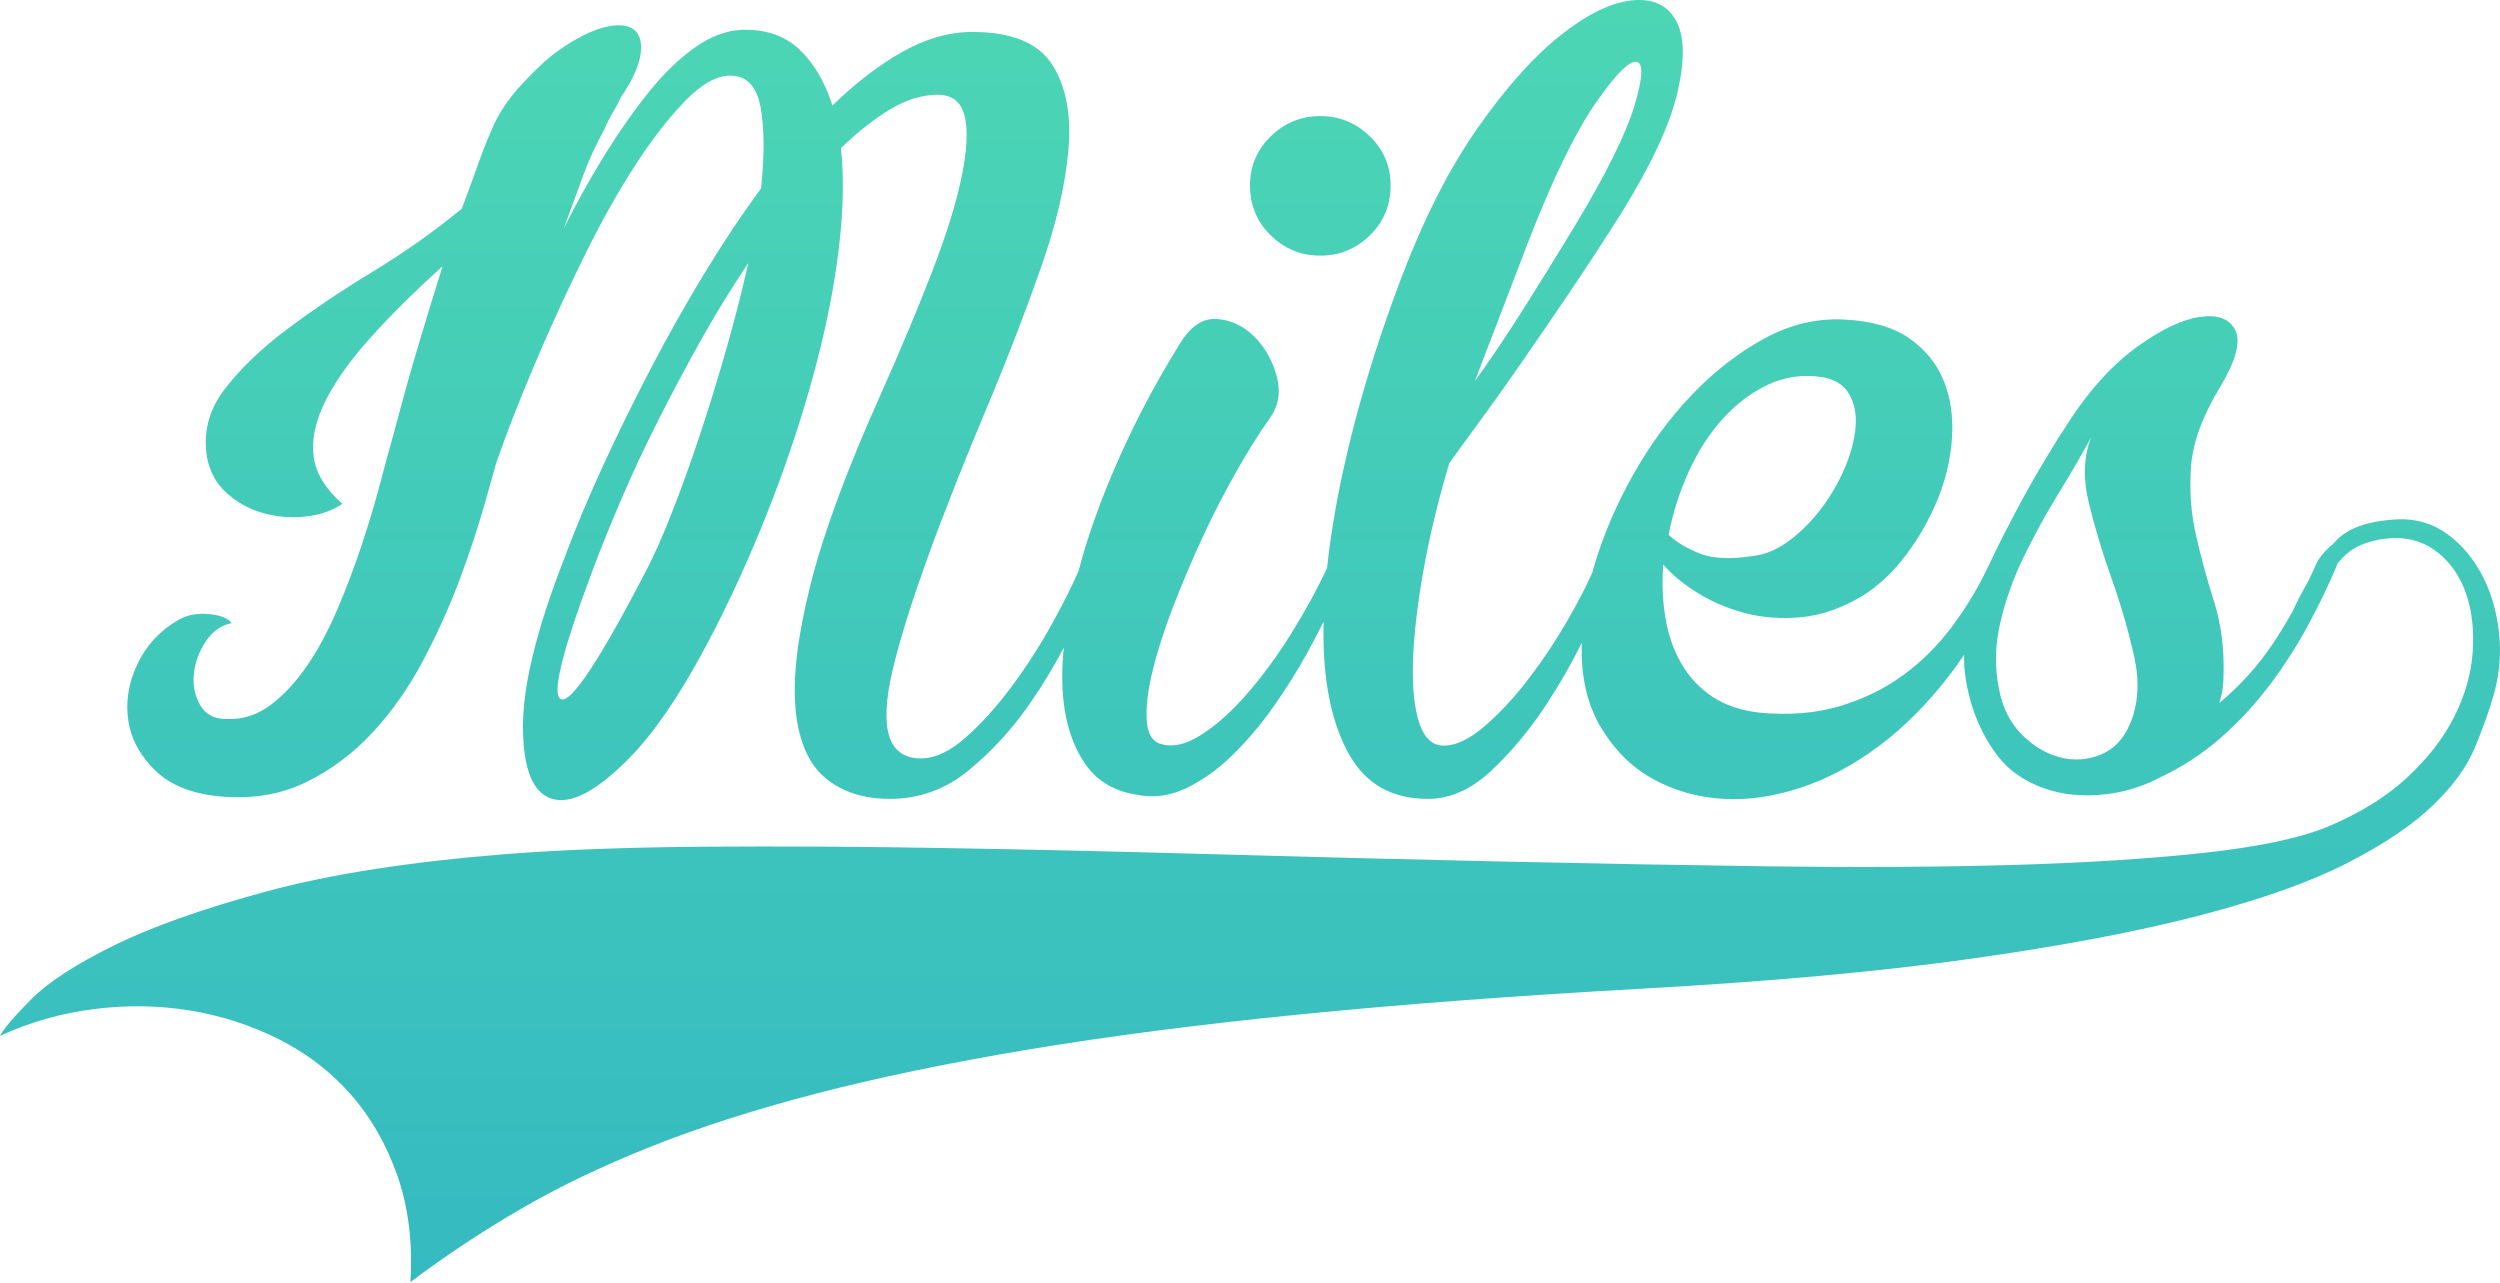
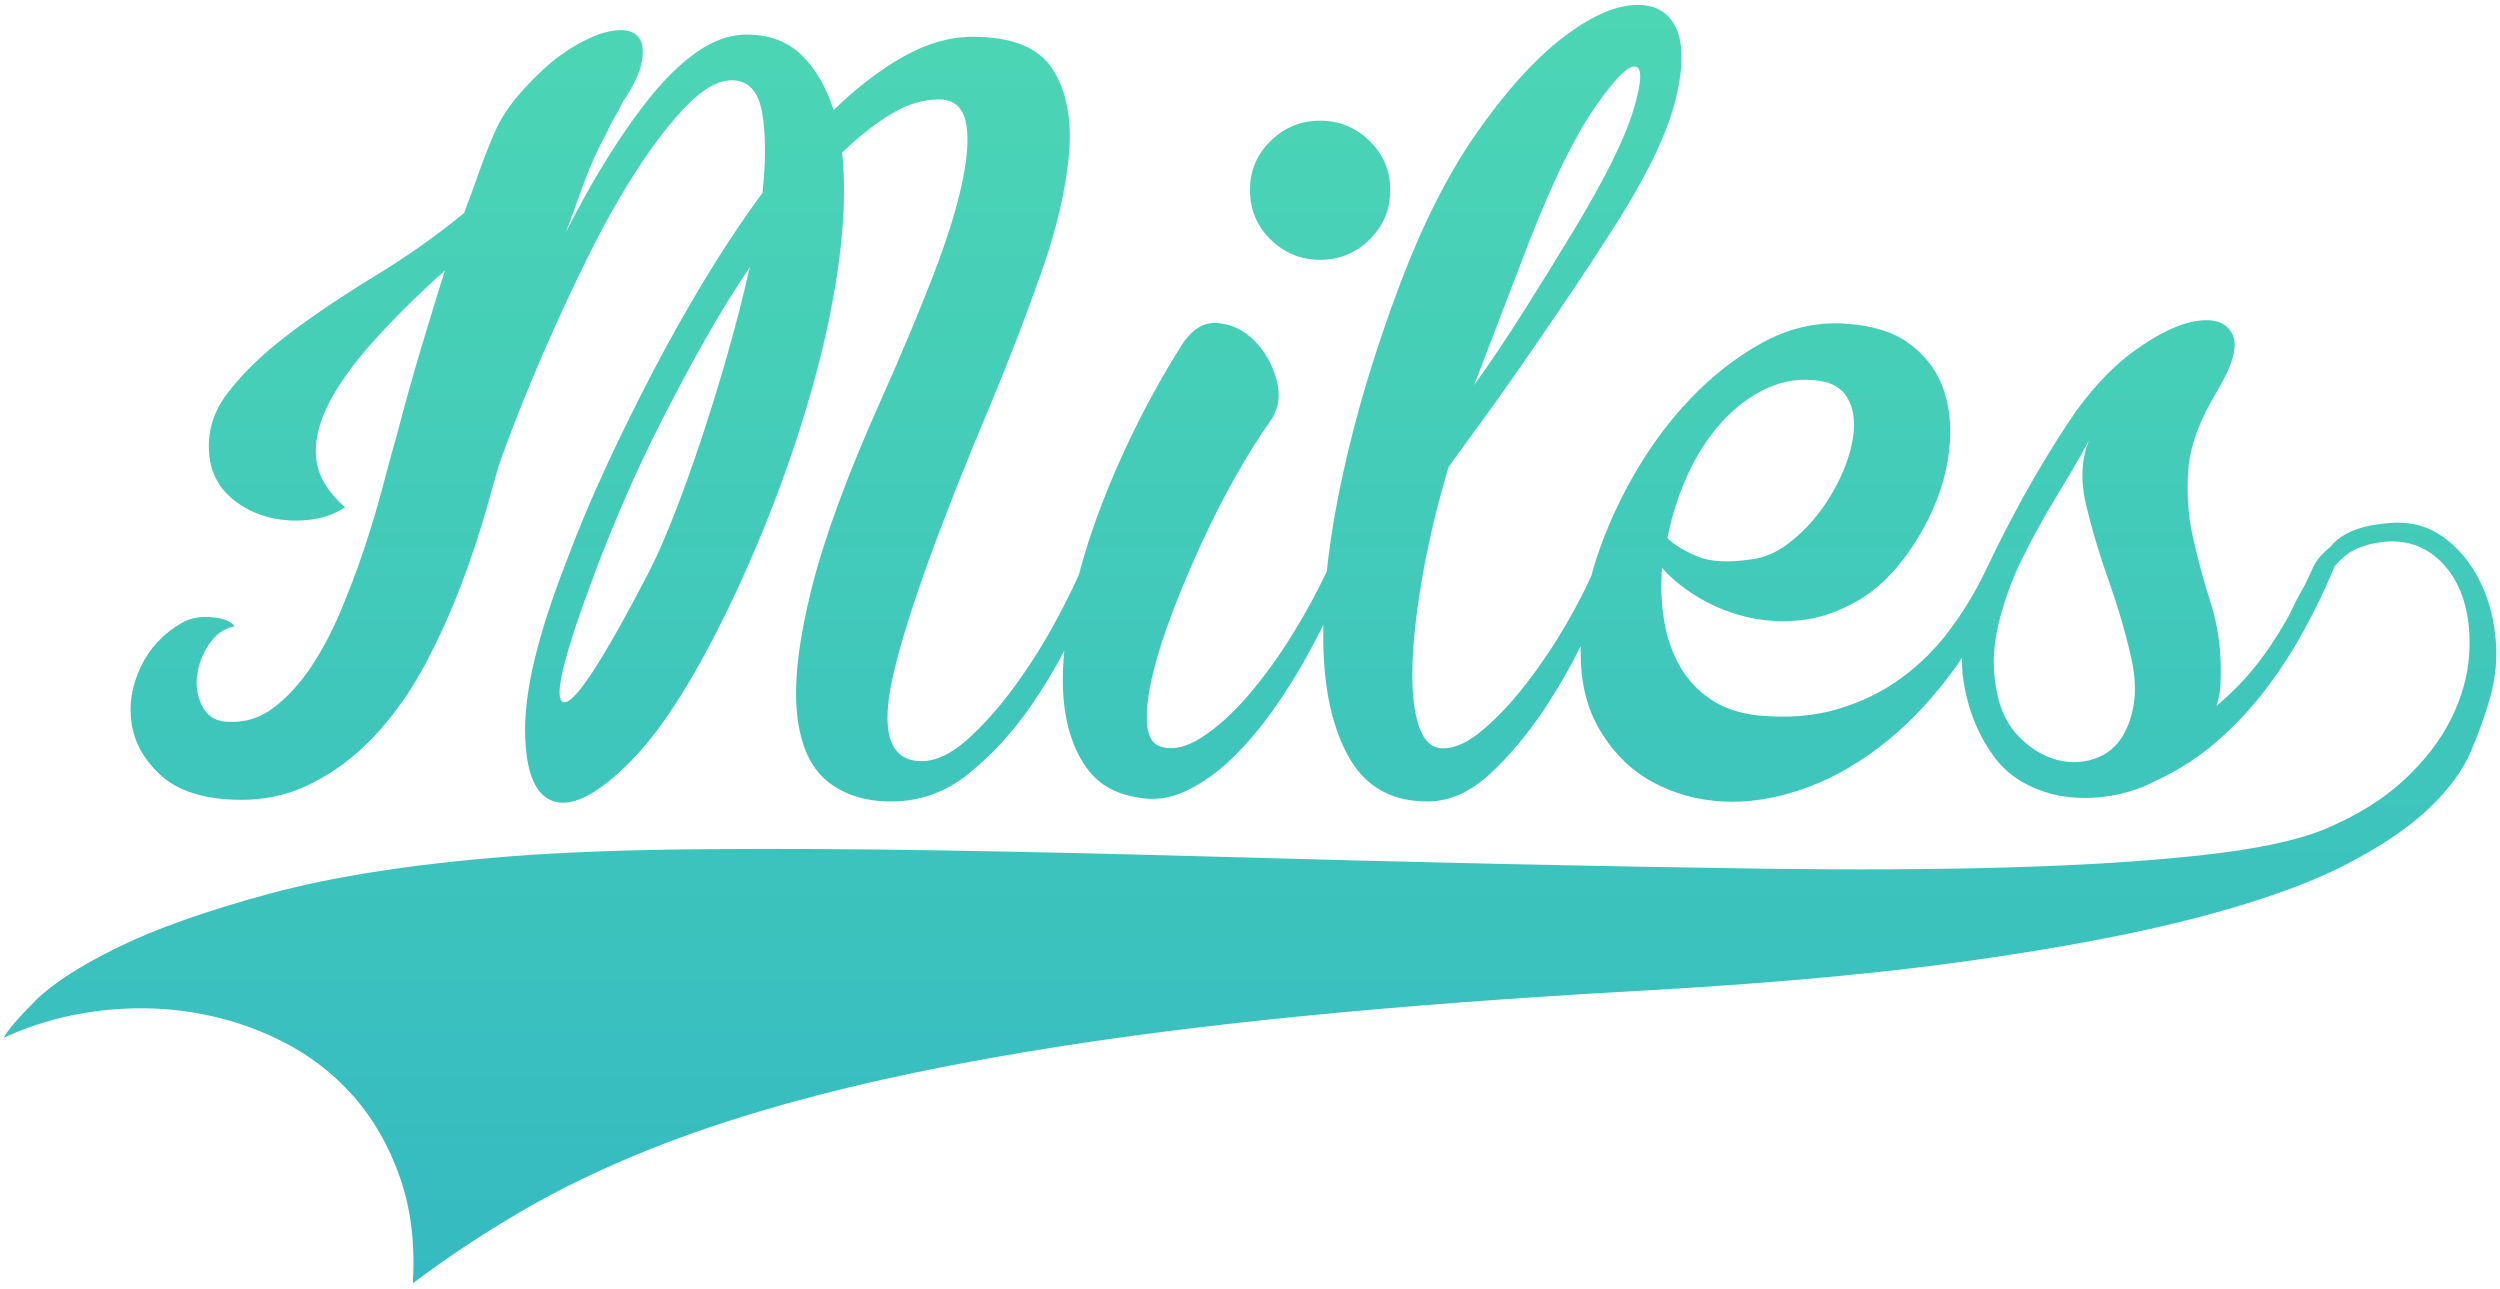
- <svg xmlns="http://www.w3.org/2000/svg" version="1.1" id="Layer_1" x="0px" y="0px" viewBox="0 0 456.663 234.197" style="enable-background:new 0 0 456.663 234.197;" xml:space="preserve">
-   <linearGradient id="SVGID_1_" gradientUnits="userSpaceOnUse" x1="228.332" y1="234.197" x2="228.332" y2="0">
+ <svg xmlns="http://www.w3.org/2000/svg" version="1.1" id="Layer_1" x="0px" y="0px" viewBox="0 0 458 236" style="enable-background:new 0 0 458 236;" xml:space="preserve">
+   <linearGradient id="SVGID_1_" gradientUnits="userSpaceOnUse" x1="229" y1="235.099" x2="229" y2="0.901">
    <stop offset="0" style="stop-color:#35BAC1" />
    <stop offset="1" style="stop-color:#4CD6B4" />
  </linearGradient>
-   <path style="fill:url(#SVGID_1_);" d="M232.126,42.999c-2.529-2.462-3.795-5.512-3.795-9.145  c0-3.503,1.266-6.485,3.795-8.951c2.529-2.463,5.545-3.697,9.048-3.697  c3.502,0,6.519,1.234,9.048,3.697c2.529,2.465,3.794,5.448,3.794,8.951  c0,3.633-1.265,6.683-3.794,9.145c-2.529,2.466-5.546,3.697-9.048,3.697  C237.671,46.696,234.655,45.465,232.126,42.999z M455.5,126.964  c-0.871,3.043-2.037,6.302-3.504,9.778c-1.466,3.478-4.048,6.982-7.741,10.512  c-3.695,3.529-8.882,7.008-15.563,10.43c-6.682,3.422-15.645,6.599-26.89,9.534  c-11.244,2.933-25.151,5.565-41.719,7.903c-16.568,2.336-36.531,4.155-59.891,5.461  c-23.358,1.304-44.3,2.876-62.825,4.725c-18.523,1.846-35.093,3.992-49.706,6.436  c-14.611,2.446-27.542,5.135-38.787,8.068c-11.244,2.933-21.292,6.165-30.149,9.697  c-8.853,3.528-16.811,7.359-23.875,11.488c-7.062,4.129-13.69,8.528-19.883,13.201  c0.436-7.17-0.351-13.635-2.363-19.393c-2.01-5.76-4.861-10.73-8.556-14.912  c-3.693-4.184-8.092-7.552-13.201-10.105c-5.105-2.554-10.512-4.293-16.215-5.214  c-5.704-0.925-11.544-1.006-17.52-0.244c-5.974,0.758-11.677,2.387-17.112,4.888  c0.761-1.413,2.689-3.666,5.786-6.762c3.096-3.098,8.123-6.357,15.075-9.779  c6.954-3.422,16.243-6.709,27.867-9.86c11.627-3.151,26.348-5.434,44.166-6.844  c9.997-0.762,21.838-1.198,35.527-1.304c13.689-0.11,28.466-0.028,44.328,0.244  c15.864,0.269,32.405,0.652,49.624,1.141c17.221,0.489,34.333,0.921,51.335,1.304  c17.005,0.379,33.49,0.676,49.461,0.896c15.972,0.216,30.666,0.135,44.084-0.244  c13.42-0.383,25.125-1.116,35.119-2.2c9.998-1.088,17.547-2.664,22.654-4.726  c5.973-2.501,10.863-5.513,14.667-9.045c3.802-3.529,6.682-7.252,8.637-11.164  c1.955-3.911,3.069-7.822,3.341-11.734c0.27-3.911-0.109-7.415-1.141-10.512  c-1.034-3.096-2.689-5.594-4.971-7.497c-2.281-1.9-4.944-2.852-7.986-2.852  c-2.174,0-6.204,0.587-8.756,2.759c-0.614,0.522-1.209,1.128-1.788,1.807  c-0.117,0.328-0.257,0.677-0.429,1.055c-1.428,3.375-3.147,6.908-5.156,10.605  c-2.013,3.697-4.314,7.266-6.908,10.701c-2.596,3.439-5.546,6.616-8.853,9.534  c-3.307,2.919-7.038,5.351-11.188,7.297c-2.466,1.299-5.06,2.207-7.783,2.724  c-2.725,0.52-5.418,0.65-8.075,0.389c-2.66-0.258-5.189-0.973-7.589-2.141  c-2.401-1.167-4.379-2.724-5.935-4.67c-3.241-4.15-5.284-9.112-6.128-14.885  c-0.181-1.241-0.238-2.531-0.212-3.854c-0.75,1.122-1.517,2.219-2.315,3.27  c-4.087,5.384-8.464,9.826-13.135,13.328c-4.669,3.503-9.471,6.065-14.399,7.686  c-4.931,1.623-9.631,2.301-14.106,2.043c-4.476-0.258-8.628-1.392-12.454-3.405  c-3.826-2.009-6.973-4.962-9.437-8.853c-2.462-3.761-3.794-8.27-3.988-13.523  c-0.033-0.9-0.03-1.807-0.01-2.719c-1.898,3.847-4.089,7.674-6.605,11.475  c-3.05,4.606-6.39,8.595-10.021,11.967c-3.633,3.375-7.461,5.059-11.48,5.059  c-6.488,0-11.256-2.657-14.302-7.978c-3.049-5.317-4.636-12.386-4.766-21.209  c-0.015-1.039-0.009-2.099,0.012-3.173c-0.877,1.769-1.845,3.628-2.929,5.606  c-1.819,3.308-3.892,6.615-6.227,9.923c-2.334,3.308-4.834,6.26-7.491,8.853  c-2.66,2.596-5.481,4.606-8.464,6.032c-2.985,1.429-6.032,1.818-9.145,1.167  c-3.892-0.648-6.877-2.365-8.951-5.156c-2.073-2.788-3.435-6.257-4.087-10.41  c-0.526-3.373-0.574-7.139-0.159-11.286c-1.79,3.438-3.874,6.875-6.259,10.313  c-3.244,4.67-6.974,8.725-11.189,12.161c-4.217,3.439-8.983,5.156-14.301,5.156  c-4.802,0-8.727-1.265-11.773-3.794c-3.05-2.529-4.864-6.646-5.448-12.356  c-0.585-5.706,0.292-13.262,2.626-22.668c2.335-9.404,6.616-21.045,12.842-34.927  c3.761-8.431,6.938-16.019,9.534-22.766c2.594-6.743,4.378-12.516,5.351-17.317  c0.973-4.797,1.135-8.464,0.486-10.993c-0.65-2.53-2.271-3.794-4.864-3.794  c-2.855,0-5.74,0.875-8.659,2.627c-2.919,1.751-5.935,4.12-9.048,7.102  c0.516,4.932,0.452,10.477-0.196,16.636c-0.65,6.163-1.818,12.714-3.502,19.653  c-1.688,6.941-3.861,14.173-6.519,21.695c-2.66,7.525-5.739,15.049-9.242,22.571  c-6.746,14.398-13.103,24.648-19.068,30.743c-5.968,6.099-10.701,8.625-14.205,7.589  c-3.502-1.037-5.287-5.351-5.35-12.939c-0.067-7.589,2.432-17.868,7.491-30.84  c2.073-5.576,4.475-11.316,7.198-17.22c2.725-5.901,5.61-11.772,8.659-17.609  c3.047-5.838,6.257-11.544,9.633-17.123c3.371-5.576,6.874-10.83,10.507-15.761  c0.647-6.096,0.614-11.057-0.097-14.885c-0.715-3.825-2.563-5.74-5.546-5.74  c-2.466,0-5.189,1.526-8.172,4.573c-2.985,3.049-6.031,6.974-9.145,11.772  c-3.113,4.8-6.13,10.151-9.048,16.053c-2.918,5.904-5.643,11.771-8.172,17.609  c-2.529,5.837-4.737,11.285-6.616,16.345c-0.573,1.542-1.089,2.975-1.56,4.324  c-0.617,2.196-1.296,4.609-2.04,7.253c-1.299,4.606-2.889,9.407-4.768,14.399  c-1.881,4.995-4.12,9.923-6.712,14.788c-2.597,4.864-5.643,9.178-9.145,12.939  c-3.503,3.764-7.491,6.747-11.967,8.951c-4.475,2.207-9.504,3.113-15.08,2.724  c-5.447-0.389-9.601-1.946-12.452-4.67c-2.855-2.724-4.543-5.804-5.059-9.242  c-0.519-3.436,0.031-6.874,1.655-10.313c1.62-3.435,4.116-6.129,7.49-8.075  c1.558-0.906,3.406-1.265,5.546-1.07c2.14,0.195,3.532,0.748,4.184,1.654  c-1.947,0.389-3.536,1.526-4.768,3.405c-1.234,1.882-1.946,3.861-2.14,5.935  c-0.195,2.076,0.194,3.958,1.167,5.643c0.973,1.688,2.56,2.53,4.766,2.53  c2.983,0.131,5.708-0.745,8.172-2.627c2.464-1.879,4.701-4.311,6.713-7.297  c2.01-2.982,3.824-6.387,5.449-10.215c1.62-3.825,3.08-7.686,4.377-11.578  c1.295-3.892,2.433-7.686,3.406-11.382c0.973-3.697,1.848-6.908,2.626-9.632  c1.426-5.448,2.885-10.668,4.379-15.663c1.49-4.992,2.949-9.759,4.377-14.302  c-5.19,4.67-9.631,9.082-13.329,13.231c-3.697,4.153-6.42,8.011-8.171,11.578  c-1.752,3.569-2.433,6.877-2.044,9.923c0.389,3.049,2.141,5.935,5.254,8.659  c-1.945,1.299-4.251,2.077-6.908,2.335c-2.66,0.261-5.224,0.033-7.686-0.681  c-2.466-0.711-4.639-1.913-6.519-3.6c-1.881-1.684-3.082-3.825-3.599-6.421  c-0.778-4.539,0.258-8.689,3.113-12.452c2.853-3.761,6.646-7.425,11.384-10.994  c4.734-3.566,9.987-7.102,15.761-10.604C73.869,46.113,79.287,42.288,84.346,38.135  c1.037-2.724,1.977-5.284,2.822-7.686c0.842-2.399,1.717-4.636,2.626-6.713  c1.167-2.852,3.016-5.643,5.546-8.367c2.529-2.724,4.7-4.734,6.518-6.032  c3.114-2.204,5.868-3.63,8.27-4.281c2.399-0.648,4.214-0.584,5.448,0.195  c1.232,0.778,1.718,2.271,1.459,4.475c-0.261,2.207-1.492,4.932-3.697,8.172  c-0.261,0.651-0.681,1.459-1.265,2.432c-0.583,0.973-1.201,2.173-1.849,3.6  c-1.428,2.596-2.693,5.384-3.794,8.367c-1.104,2.985-2.237,6.098-3.405,9.34  c2.335-4.67,4.831-9.145,7.49-13.426c2.658-4.281,5.351-8.106,8.075-11.48  c2.725-3.372,5.513-6.062,8.367-8.075c2.853-2.009,5.708-3.08,8.561-3.211  c4.281-0.128,7.75,1.04,10.411,3.503c2.657,2.466,4.7,5.904,6.128,10.312  c4.281-4.15,8.561-7.424,12.843-9.826c4.28-2.399,8.495-3.6,12.647-3.6  c7.264,0,12.162,2.013,14.691,6.032c2.529,4.022,3.502,9.242,2.918,15.663  c-0.583,6.421-2.27,13.59-5.058,21.501c-2.792,7.914-5.807,15.761-9.048,23.544  c-9.471,22.443-15.469,39.046-17.998,49.812  c-2.53,10.768-0.812,16.149,5.156,16.149c2.594,0,5.351-1.295,8.27-3.892  c2.919-2.593,5.74-5.74,8.464-9.437c2.724-3.697,5.157-7.491,7.297-11.382  c2.022-3.677,3.594-6.815,4.749-9.45c0.504-1.884,1.045-3.786,1.67-5.728  c1.879-5.837,4.247-11.803,7.102-17.901c2.852-6.096,6.096-12.064,9.729-17.901  c1.946-3.241,4.214-4.767,6.811-4.573c2.593,0.195,4.864,1.265,6.809,3.21  c1.947,1.946,3.308,4.348,4.087,7.2c0.778,2.855,0.389,5.384-1.167,7.589  c-1.946,2.724-4.022,6.032-6.227,9.923c-2.207,3.892-4.28,7.947-6.227,12.161  c-1.946,4.217-3.73,8.434-5.35,12.648c-1.624,4.217-2.855,8.075-3.698,11.578  c-0.845,3.502-1.2,6.454-1.07,8.853c0.128,2.401,0.906,3.861,2.335,4.378  c2.205,0.778,4.734,0.261,7.589-1.557c2.853-1.815,5.707-4.378,8.561-7.686  c2.853-3.307,5.546-7.004,8.075-11.091c2.53-4.086,4.636-7.944,6.324-11.578  c0.025-0.056,0.048-0.107,0.073-0.163c0.574-5.409,1.513-11.183,2.844-17.349  c2.462-11.413,6.032-23.282,10.701-35.607c4.15-10.897,8.787-20.008,13.913-27.338  c5.123-7.327,10.118-12.939,14.983-16.83c4.864-3.892,9.208-6.063,13.036-6.519  c3.825-0.453,6.548,0.714,8.172,3.503c1.62,2.791,1.751,7.169,0.389,13.134  c-1.362,5.968-4.833,13.426-10.41,22.376c-3.113,4.931-6.227,9.699-9.34,14.301  c-3.113,4.606-6.065,8.921-8.853,12.939c-2.792,4.023-5.351,7.622-7.686,10.799  c-2.335,3.18-4.154,5.676-5.449,7.491c-2.076,7.004-3.666,13.654-4.766,19.944  c-1.104,6.294-1.722,11.772-1.848,16.442c-0.131,4.67,0.258,8.367,1.167,11.091  c0.906,2.724,2.398,4.086,4.475,4.086c2.205,0,4.67-1.168,7.394-3.503  c2.724-2.335,5.382-5.187,7.978-8.561c2.594-3.372,4.962-6.908,7.102-10.605  c1.971-3.405,3.51-6.378,4.656-8.958c0.07-0.257,0.133-0.513,0.207-0.771  c1.621-5.643,3.989-11.252,7.102-16.831c3.113-5.576,6.713-10.507,10.799-14.788  c4.087-4.281,8.495-7.716,13.232-10.313c4.734-2.593,9.632-3.76,14.69-3.502  c5.059,0.261,9.048,1.429,11.967,3.502c2.918,2.077,4.992,4.67,6.226,7.783  c1.232,3.113,1.718,6.585,1.46,10.41c-0.262,3.828-1.138,7.558-2.628,11.188  c-1.492,3.633-3.438,7.038-5.836,10.216c-2.403,3.18-5.094,5.676-8.075,7.491  c-3.764,2.207-7.461,3.472-11.092,3.794c-3.633,0.325-7.038,0.067-10.215-0.778  c-3.18-0.842-6.065-2.073-8.659-3.697c-2.596-1.62-4.669-3.338-6.227-5.156  c-0.261,3.375-0.13,6.616,0.39,9.729c0.516,3.113,1.49,5.904,2.918,8.367  c1.425,2.466,3.307,4.475,5.643,6.032c2.335,1.556,5.186,2.529,8.561,2.918  c5.448,0.52,10.343,0.131,14.69-1.167c4.344-1.295,8.203-3.177,11.578-5.643  c3.371-2.463,6.323-5.381,8.854-8.756c2.529-3.372,4.7-6.938,6.517-10.702  c0.035-0.071,0.072-0.133,0.108-0.202c0.03-0.063,0.054-0.124,0.084-0.187  c1.946-4.15,4.184-8.528,6.713-13.134c2.529-4.603,5.283-9.176,8.27-13.718  c3.761-5.706,7.846-10.148,12.258-13.328c4.409-3.177,8.237-4.992,11.481-5.449  c3.24-0.453,5.381,0.359,6.42,2.432c1.037,2.077,0.128,5.515-2.724,10.312  c-3.244,5.321-5.029,10.152-5.351,14.496c-0.325,4.347-0.033,8.531,0.875,12.55  c0.906,4.022,2.01,8.075,3.308,12.161c1.295,4.086,1.879,8.531,1.751,13.328  c0,1.039-0.067,1.979-0.195,2.821c-0.131,0.846-0.326,1.654-0.583,2.432  c3.761-3.113,7.035-6.743,9.826-10.897c1.221-1.817,2.375-3.722,3.485-5.689  c0.033-0.069,0.057-0.129,0.093-0.201c0.91-1.95,1.855-3.759,2.834-5.441  c0.363-0.759,0.731-1.511,1.08-2.29c0.517-1.295,1.167-2.335,1.945-3.113  c0.581-0.581,0.987-1.034,1.44-1.349c0.056-0.067,0.287-0.293,0.344-0.359  c2.714-3.204,7.603-4.002,11.624-4.221c3.367-0.107,6.356,0.79,8.964,2.689  c2.607,1.902,4.725,4.4,6.356,7.497c1.629,3.096,2.66,6.575,3.096,10.43  C456.911,119.332,456.585,123.162,455.5,126.964z M304.798,97.676  c1.167,1.167,2.949,2.271,5.35,3.308c2.399,1.04,5.74,1.234,10.021,0.584  c2.336-0.258,4.604-1.232,6.81-2.919c2.205-1.684,4.15-3.664,5.838-5.934  c1.684-2.268,3.08-4.7,4.183-7.297c1.101-2.594,1.752-5.059,1.947-7.394  c0.195-2.335-0.194-4.345-1.168-6.032c-0.973-1.684-2.626-2.724-4.961-3.113  c-3.503-0.517-6.78-0.064-9.826,1.362c-3.05,1.429-5.807,3.503-8.27,6.227  c-2.466,2.724-4.543,5.934-6.227,9.631  C306.807,89.795,305.576,93.656,304.798,97.676z M269.386,69.656  c2.983-4.15,6.032-8.689,9.145-13.62c3.113-4.928,6.16-9.857,9.145-14.788  c5.706-9.467,9.34-16.798,10.896-21.988c1.556-5.186,1.655-7.847,0.292-7.977  c-1.362-0.128-3.86,2.432-7.491,7.685c-3.633,5.254-7.655,13.524-12.063,24.809  l-8.95,23.35L269.386,69.656z M136.688,48.058  c-2.986,4.411-5.838,9.048-8.561,13.912c-2.725,4.865-5.321,9.729-7.783,14.594  c-2.466,4.864-4.703,9.631-6.713,14.301c-2.013,4.67-3.795,9.081-5.351,13.231  c-5.71,15.177-7.621,23.058-5.739,23.641c1.879,0.584,7.034-7.23,15.468-23.447  c1.426-2.724,2.983-6.226,4.67-10.507c1.684-4.281,3.372-8.951,5.058-14.009  c1.685-5.06,3.309-10.313,4.865-15.761  C134.158,58.566,135.52,53.248,136.688,48.058z M389.825,119.857  c-1.04-4.67-2.401-9.37-4.086-14.107c-1.688-4.734-3.083-9.37-4.184-13.913  c-1.104-4.539-0.942-8.561,0.486-12.063c-1.688,3.113-3.666,6.518-5.934,10.215  c-2.271,3.697-4.379,7.525-6.324,11.48c-1.946,3.958-3.406,8.011-4.378,12.161  c-0.973,4.153-1.07,8.172-0.292,12.064c0.648,3.503,2.043,6.324,4.184,8.464  c2.14,2.141,4.475,3.536,7.005,4.183c2.529,0.651,4.991,0.486,7.393-0.486  c2.399-0.973,4.184-2.822,5.351-5.545  C390.603,128.68,390.862,124.527,389.825,119.857z" />
+   <path style="fill:url(#SVGID_1_);" d="M232.794,43.901c-2.529-2.462-3.795-5.512-3.795-9.145  c0-3.503,1.266-6.485,3.795-8.951c2.529-2.463,5.545-3.697,9.048-3.697  c3.502,0,6.519,1.234,9.048,3.697c2.529,2.465,3.794,5.448,3.794,8.951  c0,3.633-1.265,6.683-3.794,9.145c-2.529,2.466-5.546,3.697-9.048,3.697  C238.339,47.598,235.324,46.366,232.794,43.901z M456.169,127.865  c-0.871,3.043-2.037,6.302-3.504,9.778c-1.466,3.478-4.048,6.982-7.741,10.512  c-3.695,3.529-8.882,7.008-15.563,10.43c-6.682,3.422-15.645,6.599-26.89,9.534  c-11.244,2.933-25.151,5.565-41.719,7.903c-16.568,2.336-36.531,4.155-59.891,5.461  c-23.358,1.304-44.3,2.876-62.825,4.725c-18.523,1.846-35.093,3.992-49.706,6.436  c-14.611,2.446-27.542,5.135-38.787,8.068c-11.244,2.933-21.292,6.165-30.149,9.697  c-8.853,3.528-16.811,7.359-23.875,11.488c-7.062,4.129-13.69,8.528-19.883,13.201  c0.436-7.17-0.351-13.635-2.363-19.393c-2.01-5.76-4.861-10.73-8.556-14.912  c-3.693-4.184-8.092-7.552-13.201-10.105c-5.105-2.554-10.512-4.293-16.215-5.214  c-5.704-0.925-11.544-1.006-17.52-0.244c-5.974,0.758-11.677,2.387-17.112,4.888  c0.761-1.413,2.689-3.666,5.786-6.762c3.096-3.098,8.123-6.357,15.075-9.779  c6.954-3.422,16.243-6.709,27.867-9.86c11.627-3.151,26.348-5.434,44.166-6.844  c9.997-0.762,21.838-1.198,35.527-1.304c13.689-0.11,28.466-0.028,44.328,0.244  c15.864,0.269,32.405,0.652,49.624,1.141c17.221,0.489,34.333,0.921,51.335,1.304  c17.005,0.379,33.49,0.676,49.461,0.896c15.972,0.216,30.666,0.135,44.084-0.244  c13.42-0.383,25.125-1.116,35.119-2.2c9.998-1.088,17.547-2.664,22.654-4.726  c5.973-2.501,10.863-5.513,14.667-9.045c3.802-3.529,6.682-7.252,8.637-11.164  c1.955-3.911,3.069-7.822,3.341-11.734c0.27-3.911-0.109-7.415-1.141-10.512  c-1.034-3.096-2.689-5.594-4.971-7.497c-2.281-1.9-4.944-2.852-7.986-2.852  c-2.174,0-6.204,0.587-8.756,2.759c-0.614,0.522-1.209,1.128-1.788,1.807  c-0.117,0.328-0.257,0.677-0.429,1.055c-1.428,3.375-3.147,6.908-5.156,10.605  c-2.013,3.697-4.314,7.266-6.908,10.701c-2.596,3.439-5.546,6.616-8.853,9.534  c-3.307,2.919-7.038,5.351-11.188,7.297c-2.466,1.299-5.06,2.207-7.783,2.724  c-2.725,0.52-5.418,0.65-8.075,0.389c-2.66-0.258-5.189-0.973-7.589-2.141  c-2.401-1.167-4.379-2.724-5.935-4.67c-3.241-4.15-5.284-9.112-6.128-14.885  c-0.181-1.241-0.238-2.531-0.212-3.854c-0.75,1.122-1.517,2.219-2.315,3.27  c-4.087,5.384-8.464,9.826-13.135,13.328c-4.669,3.503-9.471,6.065-14.399,7.686  c-4.931,1.623-9.631,2.301-14.106,2.043c-4.476-0.258-8.628-1.392-12.454-3.405  c-3.826-2.009-6.973-4.962-9.437-8.853c-2.462-3.761-3.794-8.27-3.988-13.523  c-0.033-0.9-0.03-1.807-0.01-2.719c-1.898,3.847-4.089,7.674-6.605,11.475  c-3.05,4.606-6.39,8.595-10.021,11.967c-3.633,3.375-7.461,5.059-11.48,5.059  c-6.488,0-11.256-2.657-14.302-7.978c-3.049-5.317-4.636-12.386-4.766-21.209  c-0.015-1.039-0.009-2.099,0.012-3.173c-0.877,1.769-1.845,3.628-2.929,5.606  c-1.819,3.308-3.892,6.615-6.227,9.923c-2.334,3.308-4.834,6.26-7.491,8.853  c-2.66,2.596-5.481,4.606-8.464,6.032c-2.985,1.429-6.032,1.818-9.145,1.167  c-3.892-0.648-6.877-2.365-8.951-5.156c-2.073-2.788-3.435-6.257-4.087-10.41  c-0.526-3.373-0.574-7.139-0.159-11.286c-1.79,3.438-3.874,6.875-6.259,10.313  c-3.244,4.67-6.974,8.725-11.189,12.161c-4.217,3.439-8.983,5.156-14.301,5.156  c-4.802,0-8.727-1.265-11.773-3.794c-3.05-2.529-4.864-6.646-5.448-12.356  c-0.585-5.706,0.292-13.262,2.626-22.668c2.335-9.404,6.616-21.045,12.842-34.927  c3.761-8.431,6.938-16.019,9.534-22.766c2.594-6.743,4.378-12.516,5.351-17.317  c0.973-4.797,1.135-8.464,0.486-10.993c-0.65-2.53-2.271-3.794-4.864-3.794  c-2.855,0-5.74,0.875-8.659,2.627c-2.919,1.751-5.935,4.12-9.048,7.102  c0.516,4.932,0.452,10.477-0.196,16.636c-0.65,6.163-1.818,12.714-3.502,19.653  c-1.688,6.941-3.861,14.173-6.519,21.695c-2.66,7.525-5.739,15.049-9.242,22.571  c-6.746,14.398-13.103,24.648-19.068,30.743c-5.968,6.099-10.701,8.625-14.205,7.589  c-3.502-1.037-5.287-5.351-5.35-12.939c-0.067-7.589,2.432-17.868,7.491-30.84  c2.073-5.576,4.475-11.316,7.198-17.22c2.725-5.901,5.61-11.772,8.659-17.609  c3.047-5.838,6.257-11.544,9.633-17.123c3.371-5.576,6.874-10.83,10.507-15.761  c0.647-6.096,0.614-11.057-0.097-14.885c-0.715-3.825-2.563-5.74-5.546-5.74  c-2.466,0-5.189,1.526-8.172,4.573c-2.985,3.049-6.031,6.974-9.145,11.772  c-3.113,4.8-6.13,10.151-9.048,16.053c-2.918,5.904-5.643,11.771-8.172,17.609  c-2.529,5.837-4.737,11.285-6.616,16.345c-0.573,1.542-1.089,2.975-1.56,4.324  c-0.617,2.196-1.296,4.609-2.04,7.253c-1.299,4.606-2.889,9.407-4.768,14.399  c-1.881,4.995-4.12,9.923-6.712,14.788c-2.597,4.864-5.643,9.178-9.145,12.939  c-3.503,3.764-7.491,6.747-11.967,8.951c-4.475,2.207-9.504,3.113-15.08,2.724  c-5.447-0.389-9.601-1.946-12.452-4.67c-2.855-2.724-4.543-5.804-5.059-9.242  c-0.519-3.436,0.031-6.874,1.655-10.313c1.62-3.435,4.116-6.129,7.49-8.075  c1.558-0.906,3.406-1.265,5.546-1.07c2.14,0.195,3.532,0.748,4.184,1.654  c-1.947,0.389-3.536,1.526-4.768,3.405c-1.234,1.882-1.946,3.861-2.14,5.935  c-0.195,2.076,0.194,3.958,1.167,5.643c0.973,1.688,2.56,2.53,4.766,2.53  c2.983,0.131,5.708-0.745,8.172-2.627c2.464-1.879,4.701-4.311,6.713-7.297  c2.01-2.982,3.824-6.387,5.449-10.215c1.62-3.825,3.08-7.686,4.377-11.578  c1.295-3.892,2.433-7.686,3.406-11.382c0.973-3.697,1.848-6.908,2.626-9.632  c1.426-5.448,2.885-10.668,4.379-15.663c1.49-4.992,2.949-9.759,4.377-14.302  c-5.19,4.67-9.631,9.082-13.329,13.231c-3.697,4.153-6.42,8.011-8.171,11.578  c-1.752,3.569-2.433,6.877-2.044,9.923c0.389,3.049,2.141,5.935,5.254,8.659  c-1.945,1.299-4.251,2.077-6.908,2.335c-2.66,0.261-5.224,0.033-7.686-0.681  c-2.466-0.711-4.639-1.913-6.519-3.6c-1.881-1.684-3.082-3.825-3.599-6.421  c-0.778-4.539,0.258-8.689,3.113-12.452c2.853-3.761,6.646-7.425,11.384-10.994  c4.734-3.566,9.987-7.102,15.761-10.604c5.77-3.503,11.188-7.327,16.246-11.48  c1.037-2.724,1.977-5.284,2.822-7.686c0.842-2.399,1.717-4.636,2.626-6.713  c1.167-2.852,3.016-5.643,5.546-8.367c2.529-2.724,4.7-4.734,6.518-6.032  c3.114-2.204,5.868-3.63,8.27-4.281c2.399-0.648,4.214-0.584,5.448,0.195  c1.232,0.778,1.718,2.271,1.459,4.475c-0.261,2.207-1.492,4.932-3.697,8.172  c-0.261,0.651-0.681,1.459-1.265,2.432c-0.583,0.973-1.201,2.173-1.849,3.6  c-1.428,2.596-2.693,5.384-3.794,8.367c-1.104,2.985-2.237,6.098-3.405,9.34  c2.335-4.67,4.831-9.145,7.49-13.426c2.658-4.281,5.351-8.106,8.075-11.48  c2.725-3.372,5.513-6.062,8.367-8.075c2.853-2.009,5.708-3.08,8.561-3.211  c4.281-0.128,7.75,1.04,10.411,3.503c2.657,2.466,4.7,5.904,6.128,10.312  c4.281-4.15,8.561-7.424,12.843-9.826c4.28-2.399,8.495-3.6,12.647-3.6  c7.264,0,12.162,2.013,14.691,6.032c2.529,4.022,3.502,9.242,2.918,15.663  c-0.583,6.421-2.27,13.59-5.058,21.501c-2.792,7.914-5.807,15.761-9.048,23.544  c-9.471,22.443-15.469,39.046-17.998,49.812  c-2.53,10.768-0.812,16.149,5.156,16.149c2.594,0,5.351-1.295,8.27-3.892  c2.919-2.593,5.74-5.74,8.464-9.437c2.724-3.697,5.157-7.491,7.297-11.382  c2.022-3.677,3.594-6.815,4.749-9.45c0.504-1.884,1.045-3.786,1.67-5.728  c1.879-5.837,4.247-11.803,7.102-17.901c2.852-6.096,6.096-12.064,9.729-17.901  c1.946-3.241,4.214-4.767,6.811-4.573c2.593,0.195,4.864,1.265,6.809,3.21  c1.947,1.946,3.308,4.348,4.087,7.2c0.778,2.855,0.389,5.384-1.167,7.589  c-1.946,2.724-4.022,6.032-6.227,9.923c-2.207,3.892-4.28,7.947-6.227,12.161  c-1.946,4.217-3.73,8.434-5.35,12.648c-1.624,4.217-2.855,8.075-3.698,11.578  c-0.845,3.502-1.2,6.454-1.07,8.853c0.128,2.401,0.906,3.861,2.335,4.378  c2.205,0.778,4.734,0.261,7.589-1.557c2.853-1.815,5.707-4.378,8.561-7.686  c2.853-3.307,5.546-7.004,8.075-11.091c2.53-4.086,4.636-7.944,6.324-11.578  c0.025-0.056,0.048-0.107,0.073-0.163c0.574-5.409,1.513-11.183,2.844-17.349  c2.462-11.413,6.032-23.282,10.701-35.607c4.15-10.897,8.786-20.008,13.913-27.338  c5.123-7.327,10.118-12.939,14.983-16.83c4.864-3.892,9.208-6.063,13.036-6.519  c3.825-0.453,6.548,0.714,8.172,3.503c1.62,2.791,1.751,7.169,0.389,13.134  c-1.362,5.968-4.833,13.426-10.41,22.376c-3.113,4.931-6.227,9.699-9.34,14.301  c-3.113,4.606-6.065,8.921-8.853,12.939c-2.792,4.023-5.351,7.622-7.686,10.799  c-2.335,3.18-4.154,5.676-5.449,7.491c-2.076,7.004-3.666,13.654-4.766,19.944  c-1.104,6.294-1.722,11.772-1.848,16.442c-0.131,4.67,0.258,8.367,1.167,11.091  c0.906,2.724,2.398,4.086,4.475,4.086c2.205,0,4.67-1.168,7.394-3.503  c2.724-2.335,5.382-5.187,7.978-8.561c2.594-3.372,4.962-6.908,7.102-10.605  c1.971-3.405,3.51-6.378,4.656-8.958c0.07-0.257,0.133-0.513,0.207-0.771  c1.621-5.643,3.989-11.252,7.102-16.831c3.113-5.576,6.713-10.507,10.799-14.788  c4.087-4.281,8.495-7.716,13.232-10.313c4.734-2.593,9.632-3.76,14.69-3.502  c5.059,0.261,9.048,1.429,11.967,3.502c2.918,2.077,4.992,4.67,6.226,7.783  c1.232,3.113,1.718,6.585,1.46,10.41c-0.262,3.828-1.138,7.558-2.628,11.188  c-1.492,3.633-3.438,7.038-5.836,10.216c-2.403,3.18-5.094,5.676-8.075,7.491  c-3.764,2.207-7.461,3.472-11.092,3.794c-3.633,0.325-7.038,0.067-10.215-0.778  c-3.18-0.842-6.065-2.073-8.659-3.697c-2.596-1.62-4.669-3.338-6.227-5.156  c-0.261,3.375-0.13,6.616,0.39,9.729c0.516,3.113,1.49,5.904,2.918,8.367  c1.425,2.466,3.307,4.475,5.643,6.032c2.335,1.556,5.186,2.529,8.561,2.918  c5.448,0.52,10.343,0.131,14.69-1.167c4.344-1.295,8.203-3.177,11.578-5.643  c3.371-2.463,6.323-5.381,8.854-8.756c2.529-3.372,4.7-6.938,6.517-10.702  c0.035-0.071,0.072-0.133,0.108-0.202c0.03-0.063,0.054-0.124,0.084-0.187  c1.946-4.15,4.184-8.528,6.713-13.134c2.529-4.603,5.283-9.176,8.27-13.718  c3.761-5.706,7.846-10.148,12.258-13.328c4.409-3.177,8.237-4.992,11.481-5.449  c3.24-0.453,5.381,0.359,6.42,2.432c1.037,2.077,0.128,5.515-2.724,10.312  c-3.244,5.321-5.029,10.152-5.351,14.496c-0.325,4.347-0.033,8.531,0.875,12.55  c0.906,4.022,2.01,8.075,3.308,12.161c1.295,4.086,1.879,8.531,1.751,13.328  c0,1.039-0.067,1.979-0.195,2.821c-0.131,0.846-0.326,1.654-0.583,2.432  c3.761-3.113,7.035-6.743,9.826-10.897c1.221-1.817,2.375-3.722,3.485-5.689  c0.033-0.069,0.057-0.129,0.093-0.201c0.91-1.95,1.855-3.759,2.834-5.441  c0.363-0.759,0.731-1.511,1.08-2.29c0.517-1.295,1.167-2.335,1.945-3.113  c0.581-0.581,0.987-1.034,1.44-1.349c0.056-0.067,0.287-0.293,0.344-0.359  c2.714-3.204,7.603-4.002,11.624-4.221c3.367-0.107,6.356,0.79,8.964,2.689  c2.607,1.902,4.725,4.4,6.356,7.497c1.629,3.096,2.66,6.575,3.096,10.43  C457.579,120.233,457.253,124.063,456.169,127.865z M305.466,98.577  c1.167,1.167,2.949,2.271,5.35,3.308c2.399,1.04,5.74,1.234,10.021,0.584  c2.336-0.258,4.604-1.232,6.81-2.919c2.205-1.684,4.15-3.664,5.838-5.934  c1.684-2.268,3.08-4.7,4.183-7.297c1.101-2.594,1.752-5.059,1.947-7.394  c0.195-2.335-0.194-4.345-1.168-6.032c-0.973-1.684-2.626-2.724-4.961-3.113  c-3.503-0.517-6.78-0.064-9.826,1.362c-3.05,1.429-5.807,3.503-8.27,6.227  c-2.466,2.724-4.543,5.934-6.227,9.631  C307.475,90.696,306.244,94.558,305.466,98.577z M270.054,70.558  c2.983-4.15,6.032-8.689,9.145-13.62c3.113-4.928,6.16-9.857,9.145-14.788  c5.706-9.467,9.34-16.798,10.896-21.988c1.556-5.186,1.655-7.847,0.292-7.977  c-1.362-0.128-3.86,2.432-7.491,7.685c-3.633,5.254-7.655,13.524-12.063,24.809  l-8.95,23.35L270.054,70.558z M137.357,48.96  c-2.986,4.411-5.838,9.048-8.561,13.912c-2.725,4.865-5.321,9.729-7.783,14.594  c-2.466,4.864-4.703,9.631-6.713,14.301c-2.013,4.67-3.795,9.081-5.351,13.231  c-5.71,15.177-7.621,23.058-5.739,23.641c1.879,0.584,7.034-7.23,15.468-23.447  c1.426-2.724,2.983-6.226,4.67-10.507c1.684-4.281,3.372-8.951,5.058-14.009  c1.685-5.06,3.309-10.313,4.865-15.761  C134.826,59.467,136.188,54.15,137.357,48.96z M390.493,120.759  c-1.04-4.67-2.401-9.37-4.086-14.107c-1.688-4.734-3.083-9.37-4.184-13.913  c-1.104-4.539-0.942-8.561,0.486-12.063c-1.688,3.113-3.666,6.518-5.934,10.215  c-2.271,3.697-4.379,7.525-6.324,11.48c-1.946,3.958-3.406,8.011-4.378,12.161  c-0.973,4.153-1.07,8.172-0.292,12.064c0.648,3.503,2.043,6.324,4.184,8.464  c2.14,2.141,4.475,3.536,7.005,4.183c2.529,0.651,4.991,0.486,7.393-0.486  c2.399-0.973,4.184-2.822,5.351-5.545  C391.271,129.581,391.53,125.428,390.493,120.759z" />
</svg>
